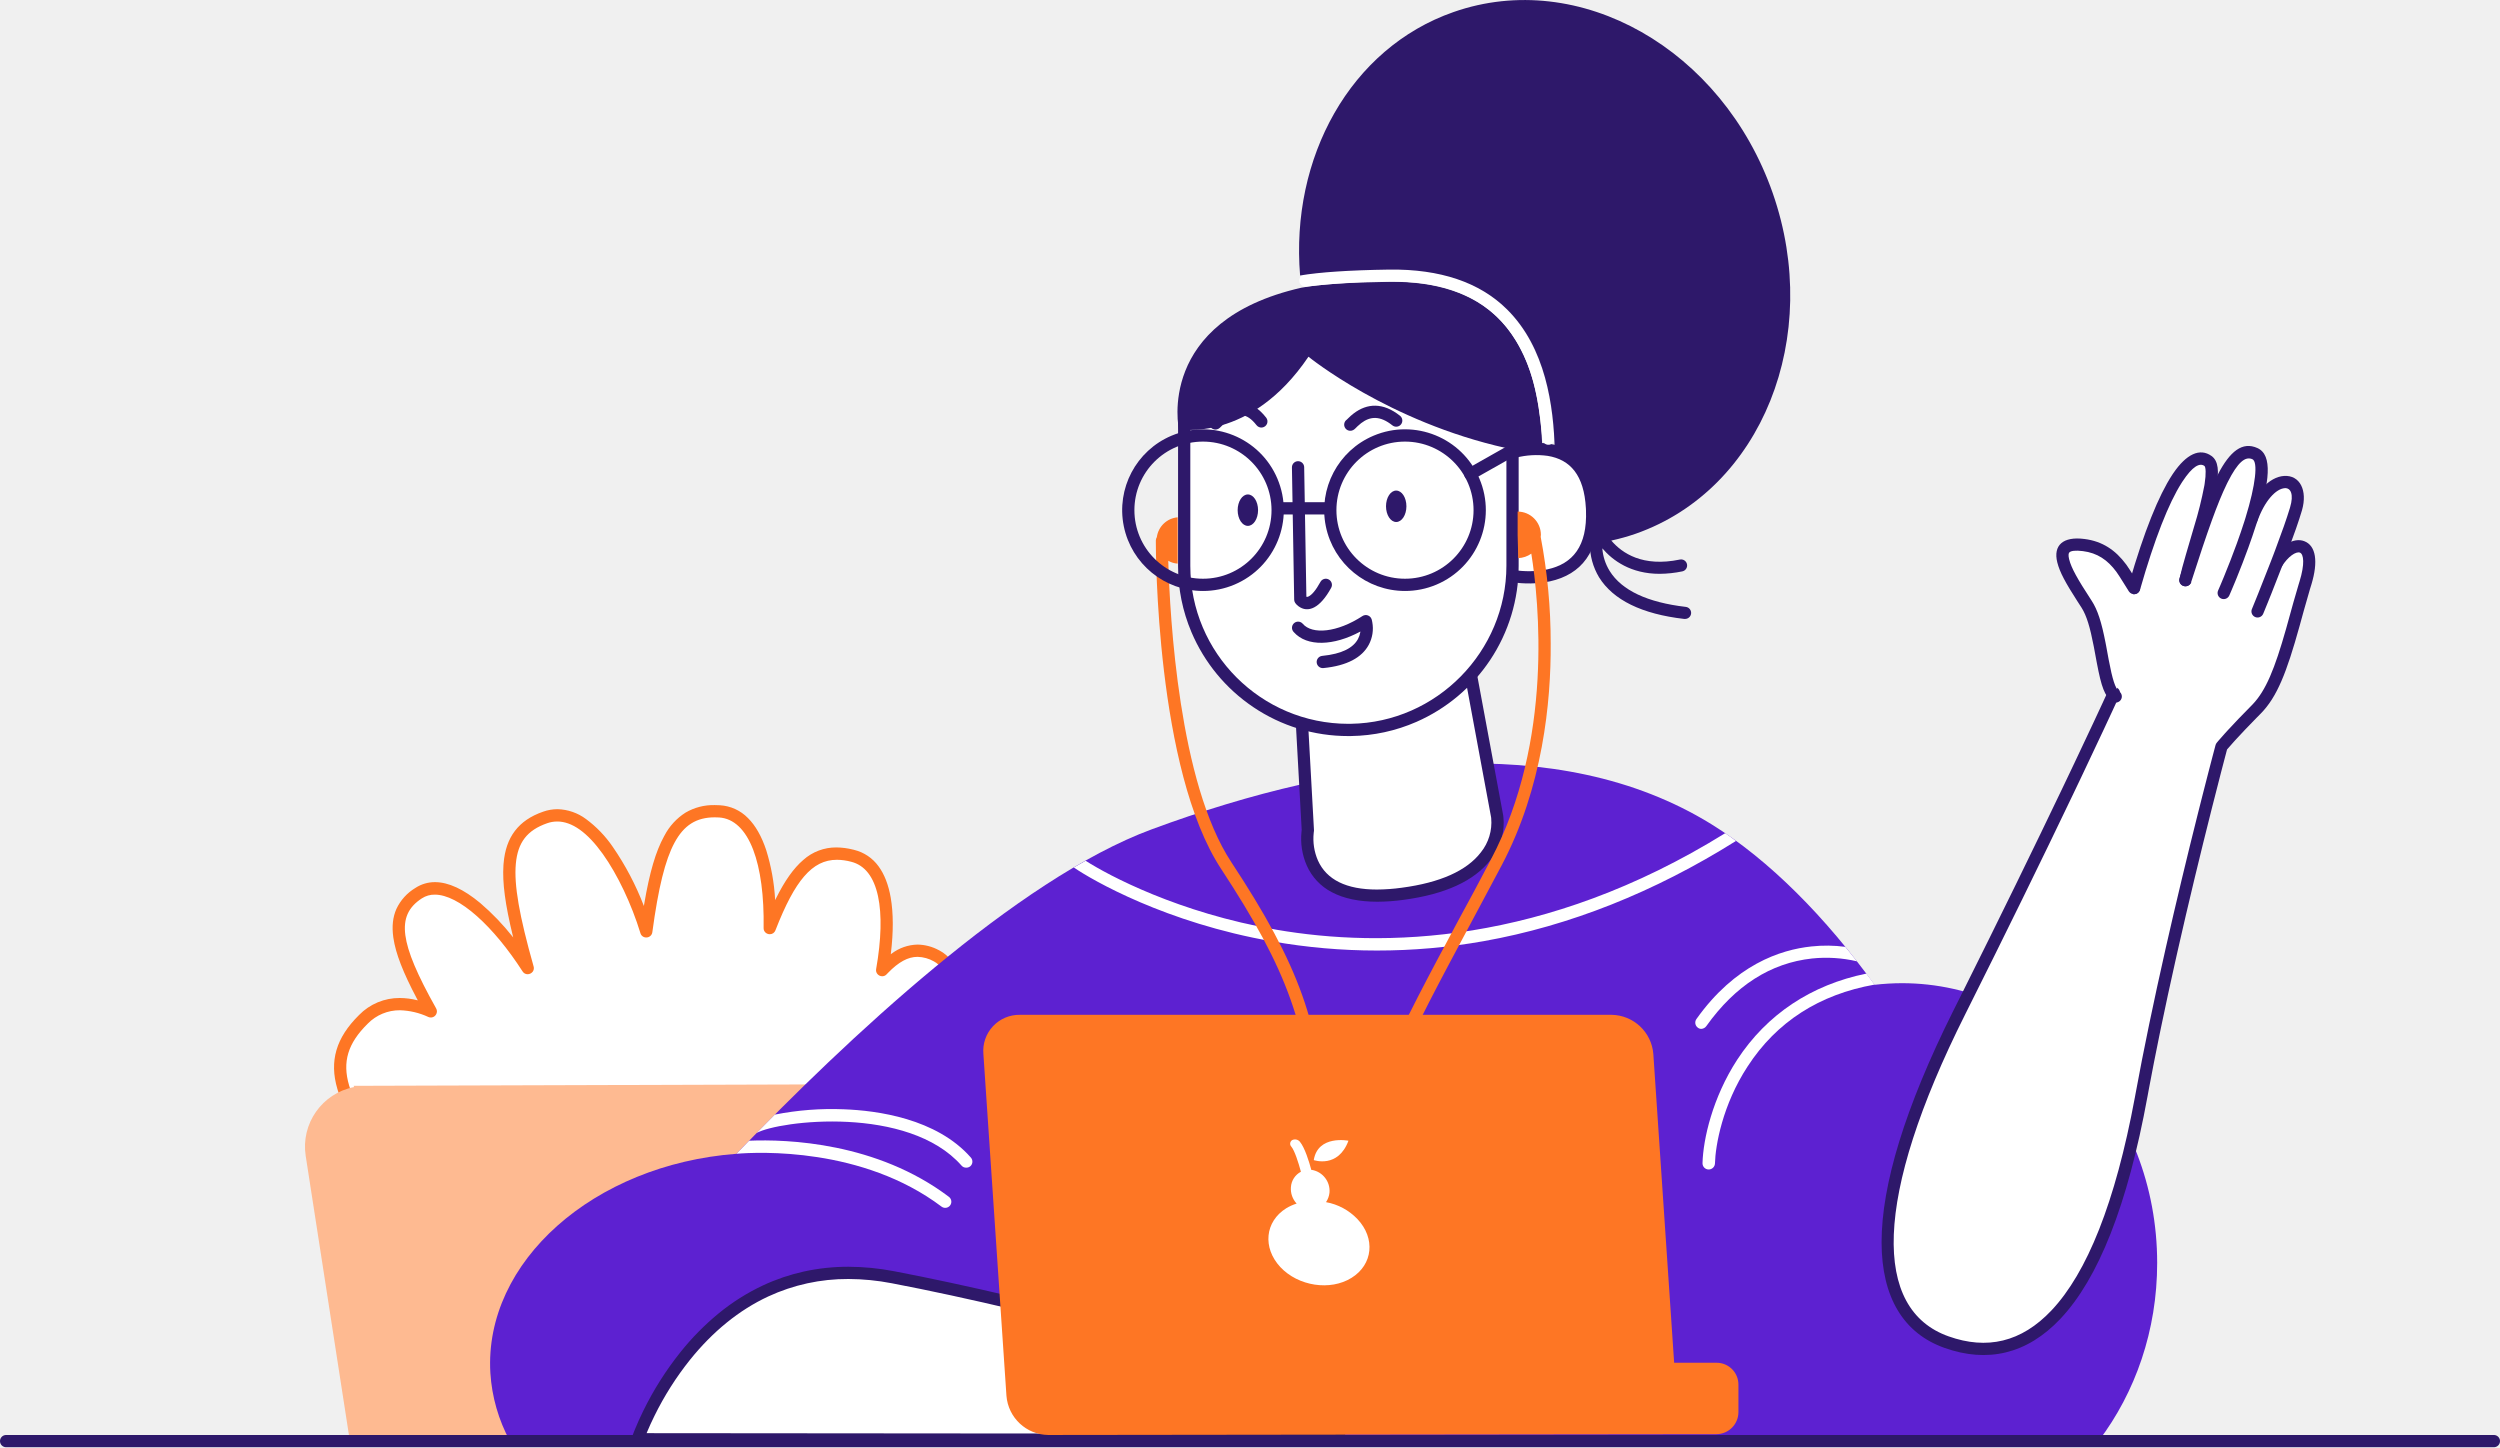
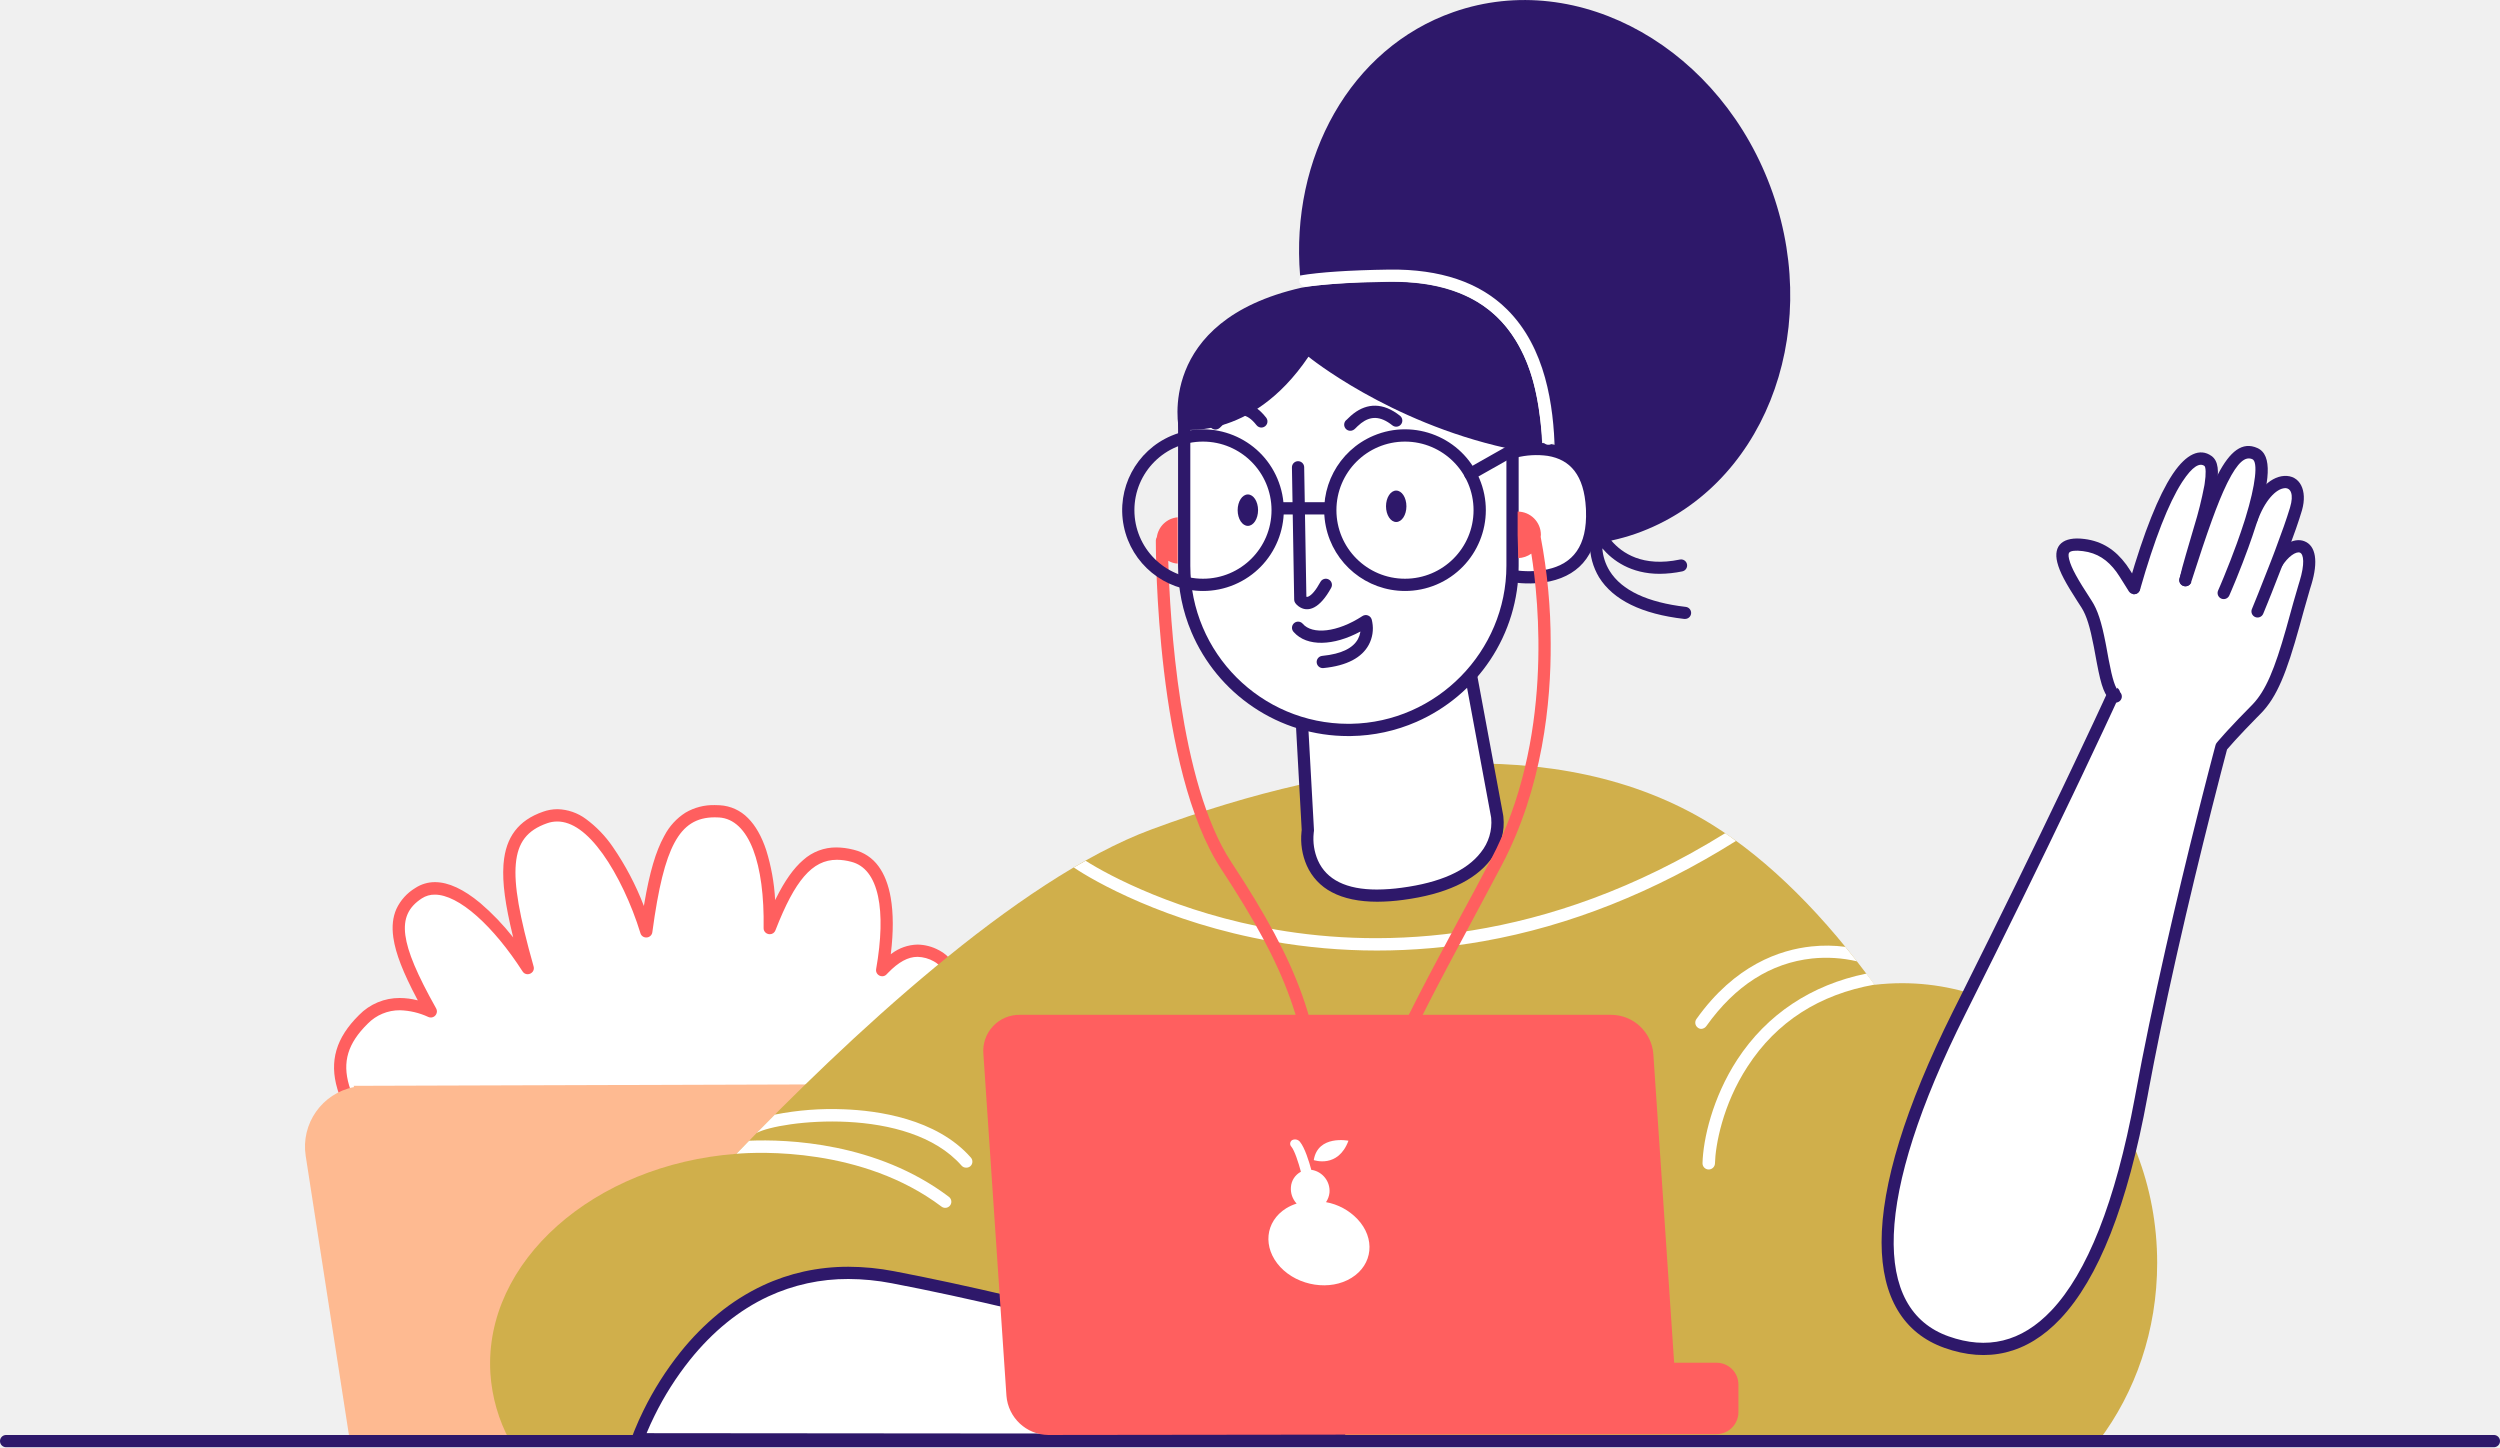
<svg xmlns="http://www.w3.org/2000/svg" viewBox="0 0 1225.1 709.2">
  <g id="support_solid" data-name="support/solid" transform="translate(2.2)">
    <g id="support_solid-2" data-name="support/solid" transform="translate(-3)">
      <g id="support_solid-3" data-name="support_solid">
        <g id="suculent" transform="translate(150 397)">
          <path id="succulent" d="M292.406,70.973c-9.6-5.1-17.8-2.7-26.8,6.9,4.1-23.2,4-51.3-14.4-56-18.9-4.9-29.6,6.9-40.7,35.4.4-24.4-4.4-55.9-24.6-57.2-22.7-1.4-30.3,17.3-35.9,58.8-7.1-23.2-26.6-63.9-49.6-55.8-22.5,7.9-21,29.6-8.5,73.8-12.3-19.1-37-47.5-53.5-36.7-15.7,10.2-11.4,26.9,6,57.9-11.5-5-23.4-5.5-33,3.9-21.5,21.2-11.1,41.3,18.6,78.6,29.8,37.3,243.7-28.7,253.8-45.5C294.006,118.173,309.906,80.373,292.406,70.973Z" transform="translate(17.494 0.527)" fill="#fff" />
-           <path id="succulent_2_" d="M74.2,197.887h-.008c-22.29,0-36.937-4.188-43.534-12.445a316.178,316.178,0,0,1-19.342-26.368c-4.657-7.327-7.666-13.449-9.469-19.265l-.22-.728C-.4,132.194-.534,125.968,1.2,120.046c1.744-5.939,5.376-11.571,11.1-17.217A27.631,27.631,0,0,1,32.2,94.53a35.847,35.847,0,0,1,8.6,1.105l.252.064-.436-.821c-6.843-12.951-10.4-22.126-11.529-29.749l-.057-.4c-.737-5.337-.233-9.871,1.54-13.86a23.634,23.634,0,0,1,9.2-10.21,17.4,17.4,0,0,1,9.681-2.907C56.009,37.755,63.481,41.2,71.65,48A118.511,118.511,0,0,1,87.541,64.538l.258.321-.2-.826C83.865,48.7,82.451,38.054,83.011,29.525l.065-.868c.549-6.567,2.359-11.8,5.533-15.982,3.19-4.207,7.7-7.293,13.8-9.433A21.339,21.339,0,0,1,109.506,2a24.407,24.407,0,0,1,13.961,4.832,56.611,56.611,0,0,1,13.14,13.661,137.993,137.993,0,0,1,15.2,28.887l.022.058.18-1.067c2.628-15.444,5.628-25.654,9.725-33.1l.193-.346a29.424,29.424,0,0,1,10.3-11.227A26.966,26.966,0,0,1,186.608,0c.808,0,1.646.026,2.49.078a20.913,20.913,0,0,1,13.739,6.27c3.693,3.673,6.7,8.962,8.941,15.718a100.486,100.486,0,0,1,4.374,24.315l.013.175.359-.734c4.309-8.714,8.707-14.917,13.443-18.962a24.053,24.053,0,0,1,16.191-6.113,34.7,34.7,0,0,1,8.194,1.067l.6.15a20.818,20.818,0,0,1,11.824,7.963c2.9,3.9,4.927,9.116,6.028,15.5,1.3,7.565,1.33,16.7.074,27.158l-.061.5.42-.3a21.814,21.814,0,0,1,12.72-4.43,22.681,22.681,0,0,1,10.505,2.786l.367.193a16.444,16.444,0,0,1,5.735,5.033,19.623,19.623,0,0,1,3.049,7.268c1.147,5.382.743,12.205-1.2,20.281-2.662,11.071-8.423,24.753-15.034,35.707-1.419,2.361-5.877,5.417-13.249,9.082A281.289,281.289,0,0,1,248.3,160.262a760.836,760.836,0,0,1-80.314,23.767c-18.883,4.5-36.339,7.959-51.882,10.278A290.3,290.3,0,0,1,74.2,197.887ZM32.258,100.535a21.882,21.882,0,0,0-15.746,6.573c-9.8,9.66-12.526,18.716-9.128,30.281,2.982,10.149,10.258,21.86,25.951,41.769l2.014,2.542c2.7,3.384,7.4,5.961,13.97,7.662,6.386,1.653,14.588,2.492,24.379,2.492,23.284,0,55.407-4.724,92.9-13.662a762.584,762.584,0,0,0,79.457-23.5c10.452-3.8,19.605-7.539,26.47-10.825,6.7-3.208,10.751-5.749,11.713-7.348,6.317-10.468,11.812-23.5,14.339-34.014,1.615-6.718,2.055-12.332,1.306-16.685-.759-4.416-2.739-7.512-5.884-9.2a17.058,17.058,0,0,0-8.049-2.255c-4.685,0-9.291,2.5-14.5,7.866l-.66.692a2.9,2.9,0,0,1-2.157.959,3.114,3.114,0,0,1-2.359-1.1,2.924,2.924,0,0,1-.627-2.43c2.539-14.368,2.86-26.7.929-35.675-2.048-9.511-6.464-15.2-13.128-16.9a27.75,27.75,0,0,0-7-.974c-6.181,0-11.291,2.585-16.081,8.134-4.692,5.436-9.162,13.833-14.067,26.424a2.884,2.884,0,0,1-2.758,1.915,3.12,3.12,0,0,1-2.218-.909,2.912,2.912,0,0,1-.82-2.144C210.762,44.57,209,31.316,205.4,21.892,201.624,12,195.857,6.526,188.721,6.067,187.99,6.022,187.269,6,186.58,6c-9.03,0-15.123,3.842-19.757,12.458-4.554,8.47-7.9,21.983-10.845,43.816a2.953,2.953,0,0,1-2.988,2.6,2.907,2.907,0,0,1-2.854-2.123c-4.372-14.285-11.253-28.778-18.408-38.768-7.575-10.58-15.1-15.944-22.355-15.944A14.947,14.947,0,0,0,104.4,8.9c-9.79,3.438-14.371,9.383-15.318,19.879-.933,10.347,1.672,25.383,8.711,50.275a2.9,2.9,0,0,1-.445,2.595,3.193,3.193,0,0,1-2.5,1.238A2.869,2.869,0,0,1,92.383,81.5c-7.081-11-14.792-20.339-22.3-27.022-7.795-6.938-14.96-10.6-20.722-10.6a11.334,11.334,0,0,0-6.32,1.818c-6.671,4.334-9.168,9.9-8.1,18.064,1.064,8.112,5.715,19.169,15.079,35.853a2.915,2.915,0,0,1-.013,2.965,2.962,2.962,0,0,1-3.8,1.255A35.42,35.42,0,0,0,32.258,100.535Z" transform="translate(14.495 -2.472)" fill="#fe7624" />
+           <path id="succulent_2_" d="M74.2,197.887h-.008c-22.29,0-36.937-4.188-43.534-12.445a316.178,316.178,0,0,1-19.342-26.368c-4.657-7.327-7.666-13.449-9.469-19.265l-.22-.728C-.4,132.194-.534,125.968,1.2,120.046c1.744-5.939,5.376-11.571,11.1-17.217A27.631,27.631,0,0,1,32.2,94.53a35.847,35.847,0,0,1,8.6,1.105l.252.064-.436-.821c-6.843-12.951-10.4-22.126-11.529-29.749l-.057-.4c-.737-5.337-.233-9.871,1.54-13.86a23.634,23.634,0,0,1,9.2-10.21,17.4,17.4,0,0,1,9.681-2.907C56.009,37.755,63.481,41.2,71.65,48A118.511,118.511,0,0,1,87.541,64.538l.258.321-.2-.826C83.865,48.7,82.451,38.054,83.011,29.525l.065-.868c.549-6.567,2.359-11.8,5.533-15.982,3.19-4.207,7.7-7.293,13.8-9.433A21.339,21.339,0,0,1,109.506,2a24.407,24.407,0,0,1,13.961,4.832,56.611,56.611,0,0,1,13.14,13.661,137.993,137.993,0,0,1,15.2,28.887l.022.058.18-1.067c2.628-15.444,5.628-25.654,9.725-33.1l.193-.346a29.424,29.424,0,0,1,10.3-11.227A26.966,26.966,0,0,1,186.608,0c.808,0,1.646.026,2.49.078a20.913,20.913,0,0,1,13.739,6.27c3.693,3.673,6.7,8.962,8.941,15.718a100.486,100.486,0,0,1,4.374,24.315l.013.175.359-.734c4.309-8.714,8.707-14.917,13.443-18.962a24.053,24.053,0,0,1,16.191-6.113,34.7,34.7,0,0,1,8.194,1.067l.6.15a20.818,20.818,0,0,1,11.824,7.963c2.9,3.9,4.927,9.116,6.028,15.5,1.3,7.565,1.33,16.7.074,27.158l-.061.5.42-.3a21.814,21.814,0,0,1,12.72-4.43,22.681,22.681,0,0,1,10.505,2.786l.367.193a16.444,16.444,0,0,1,5.735,5.033,19.623,19.623,0,0,1,3.049,7.268c1.147,5.382.743,12.205-1.2,20.281-2.662,11.071-8.423,24.753-15.034,35.707-1.419,2.361-5.877,5.417-13.249,9.082A281.289,281.289,0,0,1,248.3,160.262a760.836,760.836,0,0,1-80.314,23.767c-18.883,4.5-36.339,7.959-51.882,10.278A290.3,290.3,0,0,1,74.2,197.887ZM32.258,100.535a21.882,21.882,0,0,0-15.746,6.573c-9.8,9.66-12.526,18.716-9.128,30.281,2.982,10.149,10.258,21.86,25.951,41.769l2.014,2.542c2.7,3.384,7.4,5.961,13.97,7.662,6.386,1.653,14.588,2.492,24.379,2.492,23.284,0,55.407-4.724,92.9-13.662a762.584,762.584,0,0,0,79.457-23.5c10.452-3.8,19.605-7.539,26.47-10.825,6.7-3.208,10.751-5.749,11.713-7.348,6.317-10.468,11.812-23.5,14.339-34.014,1.615-6.718,2.055-12.332,1.306-16.685-.759-4.416-2.739-7.512-5.884-9.2a17.058,17.058,0,0,0-8.049-2.255c-4.685,0-9.291,2.5-14.5,7.866l-.66.692a2.9,2.9,0,0,1-2.157.959,3.114,3.114,0,0,1-2.359-1.1,2.924,2.924,0,0,1-.627-2.43c2.539-14.368,2.86-26.7.929-35.675-2.048-9.511-6.464-15.2-13.128-16.9a27.75,27.75,0,0,0-7-.974c-6.181,0-11.291,2.585-16.081,8.134-4.692,5.436-9.162,13.833-14.067,26.424a2.884,2.884,0,0,1-2.758,1.915,3.12,3.12,0,0,1-2.218-.909,2.912,2.912,0,0,1-.82-2.144C210.762,44.57,209,31.316,205.4,21.892,201.624,12,195.857,6.526,188.721,6.067,187.99,6.022,187.269,6,186.58,6c-9.03,0-15.123,3.842-19.757,12.458-4.554,8.47-7.9,21.983-10.845,43.816a2.953,2.953,0,0,1-2.988,2.6,2.907,2.907,0,0,1-2.854-2.123c-4.372-14.285-11.253-28.778-18.408-38.768-7.575-10.58-15.1-15.944-22.355-15.944A14.947,14.947,0,0,0,104.4,8.9c-9.79,3.438-14.371,9.383-15.318,19.879-.933,10.347,1.672,25.383,8.711,50.275a2.9,2.9,0,0,1-.445,2.595,3.193,3.193,0,0,1-2.5,1.238A2.869,2.869,0,0,1,92.383,81.5c-7.081-11-14.792-20.339-22.3-27.022-7.795-6.938-14.96-10.6-20.722-10.6a11.334,11.334,0,0,0-6.32,1.818c-6.671,4.334-9.168,9.9-8.1,18.064,1.064,8.112,5.715,19.169,15.079,35.853a2.915,2.915,0,0,1-.013,2.965,2.962,2.962,0,0,1-3.8,1.255A35.42,35.42,0,0,0,32.258,100.535Z" transform="translate(14.495 -2.472)" fill="#ff5f5f" />
          <path id="pot" d="M311.357.6l.2-.6L23.857.9l.2.6A29.748,29.748,0,0,0,.357,35.2L21.857,174l291.6-.9,21.5-138.8A29.654,29.654,0,0,0,311.357.6Z" transform="translate(0.243 134.2)" fill="#feba91" />
        </g>
        <g id="woman" transform="translate(240)">
          <g id="body" transform="translate(0 218)">
-             <path id="clothing" d="M691.836,107.657a119.019,119.019,0,0,0-13.4.8c-23.9-33-51.3-61-80.1-78.8-75-46.2-178-33-274.1,2.6-66.1,24.4-149.8,103.2-203.5,159-70,5.3-123.8,52.9-120.6,107.4a80.582,80.582,0,0,0,9.6,33.4l234.9,1.6c.4-.6.8-1.3,1.2-1.9l348.4-1.2c.4.5.8,1,1.2,1.6l192.9-.3c17.9-23.7,28.6-54,28.6-87.1C816.936,168.957,760.936,107.657,691.836,107.657Z" transform="translate(0.964 156.143)" fill="#5d21d1" />
+             <path id="clothing" d="M691.836,107.657a119.019,119.019,0,0,0-13.4.8c-23.9-33-51.3-61-80.1-78.8-75-46.2-178-33-274.1,2.6-66.1,24.4-149.8,103.2-203.5,159-70,5.3-123.8,52.9-120.6,107.4a80.582,80.582,0,0,0,9.6,33.4l234.9,1.6c.4-.6.8-1.3,1.2-1.9l348.4-1.2c.4.5.8,1,1.2,1.6l192.9-.3c17.9-23.7,28.6-54,28.6-87.1C816.936,168.957,760.936,107.657,691.836,107.657Z" transform="translate(0.964 156.143)" fill="#d0af4b" />
            <g id="clothing_lines" transform="translate(119 190)">
              <path id="Path" d="M319.2,0C230.5,55,150.9,56.2,99.3,47.3,51.5,39.1,17,20.7,5.8,13.5,3.9,14.6,2,15.7,0,16.8,9.2,23.1,45.2,43.9,97.2,53a294.635,294.635,0,0,0,51.3,4.5,298.4,298.4,0,0,0,52.4-4.6c42.1-7.5,83.6-24,123.6-49.1C322.7,2.4,321,1.2,319.2,0Z" transform="translate(168 0.3)" fill="#fff" />
              <path id="Path-2" data-name="Path" d="M5.461,39.4c14.1-19.8,31.5-30.9,51.8-33.1a66.5,66.5,0,0,1,22,1.4c-1.9-2.4-3.8-4.8-5.7-7.1a69.423,69.423,0,0,0-16.6-.2C41.661,2,19.461,9.4.561,36a3.041,3.041,0,0,0,.7,4.2,2.716,2.716,0,0,0,1.7.6A3.23,3.23,0,0,0,5.461,39.4Z" transform="translate(472.539 55.395)" fill="#fff" />
              <path id="Path-3" data-name="Path" d="M3,96H3a3.08,3.08,0,0,0,3.1-2.9c.2-8.8,3.7-28.8,16-47.6C36.3,23.6,57.3,10.2,84.3,5.4,83,3.6,81.7,1.8,80.3,0,53.3,5.5,31.5,20,17,42.2,4.9,60.8.3,81.2,0,92.9A3.031,3.031,0,0,0,3,96Z" transform="translate(476.1 69.1)" fill="#fff" />
              <path id="Path-4" data-name="Path" d="M42.8.114a143.643,143.643,0,0,0-33.9,2.6c-3,3-6,6-8.9,9,11.1-6.1,74.3-13.7,100.4,16a2.9,2.9,0,0,0,2.3,1,3.057,3.057,0,0,0,2-.7,3,3,0,0,0,.3-4.2C88.1,4.514,58.8.714,42.8.114Z" transform="translate(12.6 135.486)" fill="#fff" />
              <g id="Group" transform="translate(0 150)">
                <path id="Path-5" data-name="Path" d="M.422.522h.2a.139.139,0,0,0-.2,0Z" transform="translate(0.278 7.078)" fill="#fff" />
                <path id="Path-6" data-name="Path" d="M104.1,27.647C68.8.947,24.8-.653,6.2.147c-2.1,2.2-4.2,4.3-6.2,6.4,10.7-.9,61.8-3.3,100.5,25.9a3,3,0,0,0,3.6-4.8Z" transform="translate(2.7 0.853)" fill="#fff" />
              </g>
            </g>
            <path id="hand" d="M0,81.535s32.8-97,125.1-79.4,218.6,55.4,218.6,55.4v24.3Z" transform="translate(73.3 405.765)" fill="#fff" />
            <path id="hand_2_" d="M346.7,87.84,3,87.54A3,3,0,0,1,.16,83.579c.023-.069.055-.16.095-.271l.388-1.062c.145-.386.283-.748.422-1.1l.489-1.23C2.782,76.877,4.211,73.7,5.8,70.474a155.71,155.71,0,0,1,18.11-28.579A127.26,127.26,0,0,1,42.538,22.951,104.686,104.686,0,0,1,64.41,9.132,96.733,96.733,0,0,1,84.479,2.324,101.446,101.446,0,0,1,106.258,0a120.073,120.073,0,0,1,22.406,2.193c17.189,3.278,36.8,7.5,58.276,12.541l3.644.859c12.756,3.021,26.314,6.362,40.3,9.931,26.091,6.658,53.663,14.092,81.95,22.1,8.758,2.478,17.286,4.928,25.347,7.282l5.392,1.582,3.992,1.183A2.98,2.98,0,0,1,349.7,60.54v24.3A3,3,0,0,1,346.7,87.84ZM106.258,6a92.239,92.239,0,0,0-39.31,8.571c-14.231,6.641-27.136,17.1-38.355,31.081A149.626,149.626,0,0,0,11.184,73.127c-1.3,2.644-2.5,5.254-3.542,7.757l-.274.661,336.335.293V62.778l-9.278-2.722c-7.445-2.167-15.259-4.409-23.226-6.664l-4.2-1.187c-26.729-7.529-52.836-14.55-77.6-20.869-13.977-3.566-27.5-6.9-40.2-9.9-22.839-5.408-43.584-9.9-61.661-13.344A114.049,114.049,0,0,0,106.258,6Z" transform="translate(70.298 402.76)" fill="#2e186a" />
            <g id="hand_II_1_" transform="translate(682)">
              <path id="Path-7" data-name="Path" d="M8.393,90.508s-7.4-3.7-8.3-12.2,4.8-45.5,14-50.7c9.3-5.2,51.6-28.1,59.4-27.6S84.493,68.408,8.393,90.508Z" transform="translate(111.707 38.492)" fill="#fff" />
              <path id="Path-8" data-name="Path" d="M0,63.453c15.8-55.3,28.7-67.7,36.2-62.3,6.8,4.9-7,40.1-11,58.4" transform="translate(124.6 6.747)" fill="#fff" />
              <path id="Path_2_" d="M21.706,10.946l.485-.725C28.586.826,35.227-2.352,40.955,1.772c3.377,2.433,3.741,7.462,2.39,15.456l-.2,1.127c-.9,4.945-2.39,10.72-4.819,19.117l-3.971,13.55c-1.858,6.4-2.478,8.8-3.226,12.224a3,3,0,0,1-5.862-1.281l.284-1.276c.645-2.843,1.3-5.336,2.818-10.569l4-13.652a186.722,186.722,0,0,0,5.057-20.24l.123-.76c.812-5.219.557-8.352-.1-8.828-2.3-1.657-5.805.112-10.728,7.6l-.445.688c-6.319,9.923-13.222,27.314-20.39,52.4A3,3,0,0,1,.116,65.682l.516-1.795C7.939,38.642,15.023,21.114,21.706,10.946Z" transform="translate(121.599 3.694)" fill="#2e186a" />
              <path id="hand_II_3_" d="M190.45,8.495c7.9-12.9,21-12.2,14.2,9.7-6.7,21.4-11.6,49.2-24.1,61.8s-17,18.2-17,18.2-25,93.3-39.2,170.9c-20.5,112.2-59.3,133.8-95.5,120.9-36.2-12.8-42.9-63.6,6.5-162.1,49.4-98.6,75.5-156,75.5-156" transform="translate(3.85 49.705)" fill="#fff" />
              <path id="hand_II_4_" d="M190.892,9.939C195.377,2.616,201.9-1.492,207.131.5c5.761,2.195,6.884,10.02,3.519,21.153l-.726,2.359c-.866,2.852-1.757,5.978-2.936,10.246l-2.173,7.893c-6.357,22.93-11.063,34.677-18.879,42.7l-1.965,1.99c-4.086,4.151-7.494,7.737-10.278,10.779l-1.1,1.214c-1.158,1.282-2.107,2.36-2.86,3.242l-.45.528-1.58,6-1.418,5.445c-1.376,5.309-2.864,11.123-4.442,17.372-5.709,22.614-11.418,46.275-16.746,69.82l-1.151,5.113c-2.472,11.035-4.8,21.783-6.953,32.175l-.866,4.2q-2.781,13.57-5.116,26.093l-.705,3.821c-9.78,53.527-24.185,89.309-42.63,108.881-16.5,17.508-35.978,21.736-56.821,14.308C10.821,388.751.026,371.072,0,344.1c-.026-28.082,11.49-66.023,34.953-113.1l4.611-9.218C58.249,184.377,74.747,150.59,89,120.757l5.544-11.643q5.135-10.823,9.316-19.772l4.382-9.421,2.878-6.257a3,3,0,0,1,5.53,2.321l-.376.837-3.118,6.766-4.281,9.194q-4.869,10.409-11,23.313l-4.2,8.8c-15.088,31.553-32.658,67.472-52.642,107.36C-4.344,322.726-4.293,377.043,32.857,390.179c18.655,6.648,35.618,2.966,50.447-12.769,17.326-18.384,31.223-52.658,40.806-104.275l.289-1.569c1.976-10.8,4.223-22.244,6.715-34.253,2.5-12.028,5.216-24.528,8.127-37.394,5.043-22.287,10.426-44.671,15.827-66.178l2.2-8.7q1.532-6.024,2.929-11.423l1.864-7.16,1.592-6.028a3,3,0,0,1,.559-1.1l.412-.5.545-.643c.789-.923,1.774-2.043,2.968-3.365l1.515-1.663c3.154-3.433,7.054-7.511,11.769-12.264l.456-.469c6.406-6.731,10.752-17.234,16.357-37.018l3.6-12.992c1-3.571,1.795-6.329,2.6-8.933l.361-1.164c2.7-8.7,2.057-13.5.21-14.207s-5.826,1.8-8.986,6.963a3,3,0,0,1-5.117-3.134Z" transform="translate(0.85 46.695)" fill="#2e186a" />
              <path id="Path-9" data-name="Path" d="M26.12,74.442c-7.2-4.9-6.3-33.1-14.4-45.4-10-15.3-19.8-31.2-1.3-28.8,15.9,2,20.9,16,24.6,21" transform="translate(89.48 48.858)" fill="#fff" />
              <path id="Path_2_2" data-name="Path_2_" d="M.47,11.705C-1.609,3.331,3.273-1.122,13.794.243,22.625,1.354,29.02,5.723,34.2,12.7l.242.332c1.891,2.647,5.49,8.678,5.964,9.369l.027.038A3,3,0,1,1,35.608,26l-.1-.145c-.854-1.263-4.595-7.525-6.124-9.585-4.276-5.759-9.3-9.193-16.348-10.079-3.677-.477-5.815-.138-6.6.578-.464.423-.62,1.406-.2,3.233l.061.254c1.04,4.19,4.046,9.551,10.6,19.6l.336.515c3.063,4.652,4.948,10.806,6.873,20.648l.389,2.031L25.66,59.4c1.829,9.681,3.257,14.141,5.055,15.479l.092.065a3,3,0,0,1-3.376,4.96c-3.752-2.553-5.365-7.274-7.556-18.8l-1.352-7.293-.195-1.02c-1.784-9.257-3.485-14.988-5.958-18.874L10.512,31.05C4.472,21.681,1.654,16.473.47,11.705Z" transform="translate(86.481 45.88)" fill="#2e186a" />
              <path id="Path-10" data-name="Path" d="M3,63.39s14.1-34.2,18.8-50.1C27-4.01,8.8-6.51,0,18.39" transform="translate(182.1 18.21)" fill="#fff" />
              <path id="Path_2_3" data-name="Path_2_" d="M18.956.024c7.8-.507,11.6,7.089,8.818,16.791l-.1.328C26.241,22,23.885,28.756,20.812,36.962l-.55,1.463q-.637,1.691-1.307,3.443c-1.949,5.1-4.019,10.378-6.1,15.6l-1.708,4.254L9.372,66.078l-.6,1.458a3,3,0,0,1-5.61-2.122L5.579,59.47q.394-.977.81-2.012c2.077-5.17,4.154-10.432,6.123-15.549l1.277-3.336.858-2.265c3.2-8.5,5.666-15.5,7.155-20.459l.125-.42c1.915-6.373.336-9.607-2.582-9.418-4.32.281-9.885,6.106-13.516,16.381a3,3,0,1,1-5.657-2C4.518,8.1,11.783.49,18.956.024Z" transform="translate(179.099 15.207)" fill="#2e186a" />
              <path id="Path-11" data-name="Path" d="M18.8,69S46.5,6.3,34.1.7C22.8-4.4,14.2,18.5,0,62.7" transform="translate(149.7 3.598)" fill="#fff" />
              <path id="Path_2_4" data-name="Path_2_" d="M18.883,14.095C24.9,2.463,31.012-2.277,38.336,1.029c7.532,3.4,6.1,16.387-.633,37.593-1.144,3.6-2.431,7.361-3.834,11.236-1.812,5-3.738,9.975-5.677,14.742l-.727,1.778c-.679,1.65-1.316,3.167-1.9,4.529l-1.023,2.369a3,3,0,0,1-5.488-2.425l.781-1.8.65-1.528c.449-1.061.927-2.207,1.428-3.426,2.152-5.227,4.3-10.74,6.311-16.279,1.378-3.8,2.639-7.488,3.757-11.008l.49-1.564C37.522,18.895,38.658,7.758,35.867,6.5c-3.472-1.567-7.172,1.43-12.048,11.126l-.56,1.131c-4.489,9.223-9.293,22.686-17.4,47.926A3,3,0,1,1,.145,64.845l1.743-5.4C9.3,36.592,13.853,24.157,18.313,15.218Z" transform="translate(146.699 0.537)" fill="#2e186a" />
            </g>
          </g>
          <g id="head" transform="translate(313)">
            <path id="neck" d="M0,24.3,3.9,95s-6.6,38.2,46.4,31.1c52.8-7,46.3-38.3,46.3-38.3L80.3,0Z" transform="translate(84.8 311.9)" fill="#fff" />
            <path id="neck_2_" d="M40.946,132.987h0c-8.958,0-16.462-1.574-22.3-4.677A27.02,27.02,0,0,1,6.356,115.216,32.769,32.769,0,0,1,3.783,98.768c.02-.206.042-.4.064-.592l.041-.32L0,27.466A2.991,2.991,0,0,1,2.131,24.43L82.431.13A3,3,0,0,1,86.25,2.453L102.56,90.3c.032.168.065.375.1.616l.05.407a27.3,27.3,0,0,1-.8,10.279,31.29,31.29,0,0,1-5.487,10.863c-7.912,10.3-22.285,16.9-42.721,19.607A96.811,96.811,0,0,1,40.946,132.987ZM80.962,6.842,6.125,29.489,9.9,97.836a3.038,3.038,0,0,1-.009.452l-.031.224c-.015.088-.035.238-.056.412l-.045.423a26.742,26.742,0,0,0,2.078,13.419c4.227,9.45,13.947,14.242,28.89,14.243a92.614,92.614,0,0,0,12.183-.882c18.806-2.493,31.846-8.319,38.756-17.314A23.375,23.375,0,0,0,96.746,92c-.023-.2-.046-.368-.068-.5L80.962,6.842Z" transform="translate(81.8 308.899)" fill="#2e186a" />
            <path id="ear" d="M0,2.7S41-12.7,42.6,30,0,61.6,0,61.6" transform="translate(185.4 219.996)" fill="#fff" />
            <path id="ear_2_" d="M6.971,1.441A45.966,45.966,0,0,1,24.807.484C38.939,2.787,47.858,13.126,48.6,32.9c.766,20.447-8.337,31.639-23.635,34.987a52.582,52.582,0,0,1-18.985.341l-.968-.155c-1.22-.206-2.152-.4-2.74-.551a3,3,0,0,1,1.289-5.857l.651.147.31.065c.688.142,1.479.285,2.36.419a46.831,46.831,0,0,0,16.8-.27C36.2,59.286,43.258,50.608,42.6,33.125l-.046-1.016c-.867-16.25-7.659-23.9-18.715-25.7A40.221,40.221,0,0,0,8.351,7.28c-1.01.239-1.943.492-2.782.745l-.412.127c-.306.1-.558.179-.752.245l-.35.124A3,3,0,1,1,1.946,2.9l.387-.141A46.734,46.734,0,0,1,6.971,1.441Z" transform="translate(182.399 216.987)" fill="#2e186a" />
            <path id="face" d="M80.4,202.1h0A80.4,80.4,0,0,1,0,121.7V51.5A51.555,51.555,0,0,1,51.5,0h70.4a39.05,39.05,0,0,1,39,39v82.6A80.511,80.511,0,0,1,80.4,202.1Z" transform="translate(28.1 155.6)" fill="#fff" />
            <path id="face_2_" d="M83.4,208.1a83.008,83.008,0,0,1-46.628-14.244A83.653,83.653,0,0,1,6.554,157.162,82.867,82.867,0,0,1,0,124.7V54.5A54.562,54.562,0,0,1,54.5,0h70.4a42.047,42.047,0,0,1,42,42v82.6a83.117,83.117,0,0,1-13.977,46.251,83.769,83.769,0,0,1-36.109,30.291,82.953,82.953,0,0,1-32.057,6.948ZM54.5,6A48.555,48.555,0,0,0,6,54.5v70.2a77.476,77.476,0,0,0,77.376,77.4l1.308-.011c42.026-.682,76.217-35.444,76.217-77.49V42a36.041,36.041,0,0,0-36-36Z" transform="translate(25.1 152.6)" fill="#2e186a" />
            <g id="headphones" transform="translate(14 250)">
-               <path id="Path-12" data-name="Path" d="M93.11,64.6a277.361,277.361,0,0,0-4.9-52.2c0-.3.1-.7.1-1A11.4,11.4,0,0,0,76.91,0V11.4l.3,11.4a11.725,11.725,0,0,0,6.4-2.2c3.7,23,11,91.6-19.8,149.9-5.6,10.7-10.9,20.6-16.1,30.1-29,54.1-48.2,89.9-47.7,121.8a3.076,3.076,0,0,0,3,3h0a3.009,3.009,0,0,0,3-3c-.4-30.4,18.5-65.6,47-118.9,5.1-9.6,10.4-19.4,16.1-30.2C89.21,135.2,93.31,93.2,93.11,64.6Z" transform="translate(100.59 0.7)" fill="#fe7624" />
-               <path id="Path-13" data-name="Path" d="M6.1,21.3a10.321,10.321,0,0,0,4.6,1.4V0A11.276,11.276,0,0,0,.5,9.7,3.371,3.371,0,0,0,0,11.4C0,16,0,123.7,32,172.3c32.7,49.8,42.8,78.2,45.1,126.4a3.058,3.058,0,0,0,3,2.9h.1a3.075,3.075,0,0,0,2.9-3.1C80.8,248.9,70.5,219.9,37,169,11.4,130.2,6.9,49.4,6.1,21.3Z" transform="translate(0.2 3.5)" fill="#fe7624" />
+               <path id="Path-12" data-name="Path" d="M93.11,64.6a277.361,277.361,0,0,0-4.9-52.2c0-.3.1-.7.1-1A11.4,11.4,0,0,0,76.91,0V11.4l.3,11.4a11.725,11.725,0,0,0,6.4-2.2c3.7,23,11,91.6-19.8,149.9-5.6,10.7-10.9,20.6-16.1,30.1-29,54.1-48.2,89.9-47.7,121.8a3.076,3.076,0,0,0,3,3h0a3.009,3.009,0,0,0,3-3c-.4-30.4,18.5-65.6,47-118.9,5.1-9.6,10.4-19.4,16.1-30.2C89.21,135.2,93.31,93.2,93.11,64.6Z" transform="translate(100.59 0.7)" fill="#ff5f5f" />
+               <path id="Path-13" data-name="Path" d="M6.1,21.3a10.321,10.321,0,0,0,4.6,1.4V0A11.276,11.276,0,0,0,.5,9.7,3.371,3.371,0,0,0,0,11.4C0,16,0,123.7,32,172.3c32.7,49.8,42.8,78.2,45.1,126.4a3.058,3.058,0,0,0,3,2.9h.1a3.075,3.075,0,0,0,2.9-3.1C80.8,248.9,70.5,219.9,37,169,11.4,130.2,6.9,49.4,6.1,21.3Z" transform="translate(0.2 3.5)" fill="#ff5f5f" />
            </g>
            <path id="nose" d="M2.949,0A3,3,0,0,1,5.991,2.773L6,2.949,7.077,66.433l.047.018a1.165,1.165,0,0,0,.789-.067l.147-.059c1.542-.66,3.574-2.892,5.907-7.163a3,3,0,0,1,5.266,2.876c-5.481,10.037-11.379,12.56-16.09,9a6.908,6.908,0,0,1-1.506-1.524,3,3,0,0,1-.525-1.44L1.1,67.851,0,3.051A3,3,0,0,1,2.949,0Z" transform="translate(80.9 226)" fill="#2e186a" />
            <path id="mouth" d="M34.557.491A3,3,0,0,1,39.07,2.127l.07.248c.073.277.155.641.232,1.084a16.941,16.941,0,0,1-1.728,11.129c-3.35,6.205-10.59,10.25-22.25,11.4a3,3,0,0,1-.588-5.971c9.819-.967,15.25-4,17.559-8.278A10.594,10.594,0,0,0,33.482,8.5l.065-.424-.091.05C20.416,15.149,7.389,15.617.933,8.395L.718,8.148A3,3,0,0,1,5.283,4.255C9.924,9.7,22.209,8.573,34.557.491Z" transform="translate(80.9 301.398)" fill="#2e186a" />
            <path id="brow" d="M4.668,3.792c6.546-4.979,14.318-5.511,22.7,1.157a3,3,0,0,1-3.735,4.7C17.568,4.82,12.8,5.146,8.3,8.568a19.424,19.424,0,0,0-1.737,1.5l-1.1,1.089c-.155.149-.286.268-.427.382a3.053,3.053,0,0,1-1.307.67A3,3,0,0,1,1.2,6.9l.13-.094.657-.653A26.44,26.44,0,0,1,4.668,3.792Z" transform="translate(106.499 198.803)" fill="#2e186a" />
            <ellipse id="eye_II" cx="5" cy="7.7" rx="5" ry="7.7" transform="translate(127 240.4)" fill="#2e186a" />
            <ellipse id="eye" cx="5" cy="7.7" rx="5" ry="7.7" transform="translate(54.3 242.3)" fill="#2e186a" />
            <path id="brow_II" d="M4.955,4.256C12.444-1.718,20.656-2,27.868,7.264a3,3,0,1,1-4.734,3.686c-4.869-6.253-9.3-6.1-14.437-2a25.977,25.977,0,0,0-2.017,1.8L5.5,11.922c-.159.155-.292.277-.429.392a2.984,2.984,0,0,1-1.345.7A3,3,0,0,1,1.2,7.709l.115-.083.772-.774A33.308,33.308,0,0,1,4.955,4.256Z" transform="translate(40.399 197.393)" fill="#2e186a" />
            <g id="hair_shape" transform="translate(24)">
              <path id="Path-14" data-name="Path" d="M103.795.011c-19.5.3-34.3,1.2-43.1,2.9h0c-71.6,16.3-60,69.3-60,69.3s35,6.7,63.5-35.5c0,0,39.1,31.9,97,44.8.9-.2,2-.5,3-.8v2.9a46.707,46.707,0,0,1,14.6-1.5c-.6-20.9-4.4-47.3-21.6-64.3C144.995,5.711,126.995-.289,103.795.011Z" transform="translate(0.805 138.089)" fill="#2e186a" />
              <path id="Path-15" data-name="Path" d="M2.588,2.535A351.244,351.244,0,0,1,47.432.006C78.34.334,99,11.722,111.237,31.807a88.58,88.58,0,0,1,10.444,27,171.635,171.635,0,0,1,3.408,23.935,3,3,0,0,1-5.977.521l-.161-1.795c-1.865-20.148-5.064-33.788-12.837-46.542C94.965,16.638,76.235,6.312,47.382,6.006L45.619,6A342.914,342.914,0,0,0,3.413,8.478a3,3,0,1,1-.825-5.943Z" transform="translate(60.5 131.994)" fill="#fff" />
              <path id="Path-16" data-name="Path" d="M232.111,94.587c-24.7-70.6-94.7-110.3-156.4-88.7-50.7,17.7-80,71.4-75.2,129.1,9.3-1.6,23.9-2.6,43.7-2.9,24.9-.3,44.3,6.2,57.7,19.5,19,18.8,22.9,47.3,23.4,69.5,9.2,2.5,17.7,10,18.4,28.9.1,1.9-1.6,16.6-1.2,16.5a31.6,31.6,0,0,0,4.5,16.4c6.9,11.1,20.9,18,41.7,20.4h.4a2.96,2.96,0,0,0,.4-5.9c-18.8-2.2-31.4-8.1-37.3-17.6a24.467,24.467,0,0,1-3.6-11.1c5.1,6,14,12.5,28.1,12.5a56.866,56.866,0,0,0,11.1-1.2,2.961,2.961,0,1,0-1.2-5.8c-18.2,3.8-28.3-3.1-33.6-9.3a103.666,103.666,0,0,0,12.1-3.4C226.711,239.787,256.711,165.087,232.111,94.587Z" transform="translate(60.389 0.013)" fill="#2e186a" />
            </g>
            <g id="glasses" transform="translate(0 213)">
              <path id="Oval" d="M39.6,79.2A39.61,39.61,0,0,1,24.186,3.112,39.61,39.61,0,0,1,55.014,76.088,39.353,39.353,0,0,1,39.6,79.2ZM39.6,6A33.6,33.6,0,1,0,73.2,39.6,33.638,33.638,0,0,0,39.6,6Z" transform="translate(96.7 -2.6)" fill="#2e186a" />
              <path id="Path-17" data-name="Path" d="M26.8,0a3,3,0,0,1,.176,5.995L26.8,6H3A3,3,0,0,1,2.824.005L3,0Z" transform="translate(72.1 33.1)" fill="#2e186a" />
              <path id="Path-18" data-name="Path" d="M22.224.389a3,3,0,0,1,3.109,5.129l-.156.095-20.7,11.7a3,3,0,0,1-3.109-5.129l.156-.095Z" transform="translate(165.299 4.599)" fill="#2e186a" />
              <path id="Oval-2" data-name="Oval" d="M39.6,79.2A39.61,39.61,0,0,1,24.186,3.112,39.61,39.61,0,0,1,55.014,76.088,39.353,39.353,0,0,1,39.6,79.2ZM39.6,6A33.6,33.6,0,1,0,73.2,39.6,33.638,33.638,0,0,0,39.6,6Z" transform="translate(-2.3 -2.6)" fill="#2e186a" />
            </g>
          </g>
        </g>
        <g id="laptop" transform="translate(482 497)">
-           <path id="shape" d="M359.355,170.5h-20.8l-10.2-151.3A20.85,20.85,0,0,0,307.855,0H17.955A17.674,17.674,0,0,0,.055,19.2l11.3,167.5a20.85,20.85,0,0,0,20.5,19.2l327.4-.4a10.819,10.819,0,0,0,10.8-10.8V181.4A10.693,10.693,0,0,0,359.355,170.5Z" transform="translate(0.645 0.3)" fill="#fe7624" />
+           <path id="shape" d="M359.355,170.5h-20.8l-10.2-151.3A20.85,20.85,0,0,0,307.855,0H17.955A17.674,17.674,0,0,0,.055,19.2l11.3,167.5a20.85,20.85,0,0,0,20.5,19.2l327.4-.4a10.819,10.819,0,0,0,10.8-10.8V181.4A10.693,10.693,0,0,0,359.355,170.5Z" transform="translate(0.645 0.3)" fill="#ff5f5f" />
          <g id="icon" transform="translate(140 61)">
            <path id="Path-19" data-name="Path" d="M43.636,39.048a28.182,28.182,0,0,0-15.4-8.3,10.226,10.226,0,0,0,1.7-4.6,10.449,10.449,0,0,0-8.6-11.2h-.3c-1.1-4.1-3.2-10.9-5.6-13.8a3.1,3.1,0,0,0-3.8-.8,2.084,2.084,0,0,0-.4,3.2c1.6,1.9,3.5,7.8,4.7,12.3a9.2,9.2,0,0,0-4.9,7.5,10.623,10.623,0,0,0,2.8,8.1,23.432,23.432,0,0,0-5.1,2.3c-10.4,6.5-11.7,19.3-2.9,28.8,8.8,9.4,24.5,11.8,34.9,5.3C51.236,61.348,52.536,48.448,43.636,39.048Z" transform="translate(0.364 0.352)" fill="#fff" />
            <path id="Path-20" data-name="Path" d="M17,.316s-15-3-17,9.5C.1,9.816,11.9,14.016,17,.316Z" transform="translate(22.6 0.684)" fill="#fff" />
          </g>
        </g>
        <path id="line" d="M1222.1,0a3,3,0,0,1,.176,5.995L1222.1,6H3A3,3,0,0,1,2.824.005L3,0Z" transform="translate(0.8 703.2)" fill="#2e186a" />
      </g>
    </g>
  </g>
</svg>
